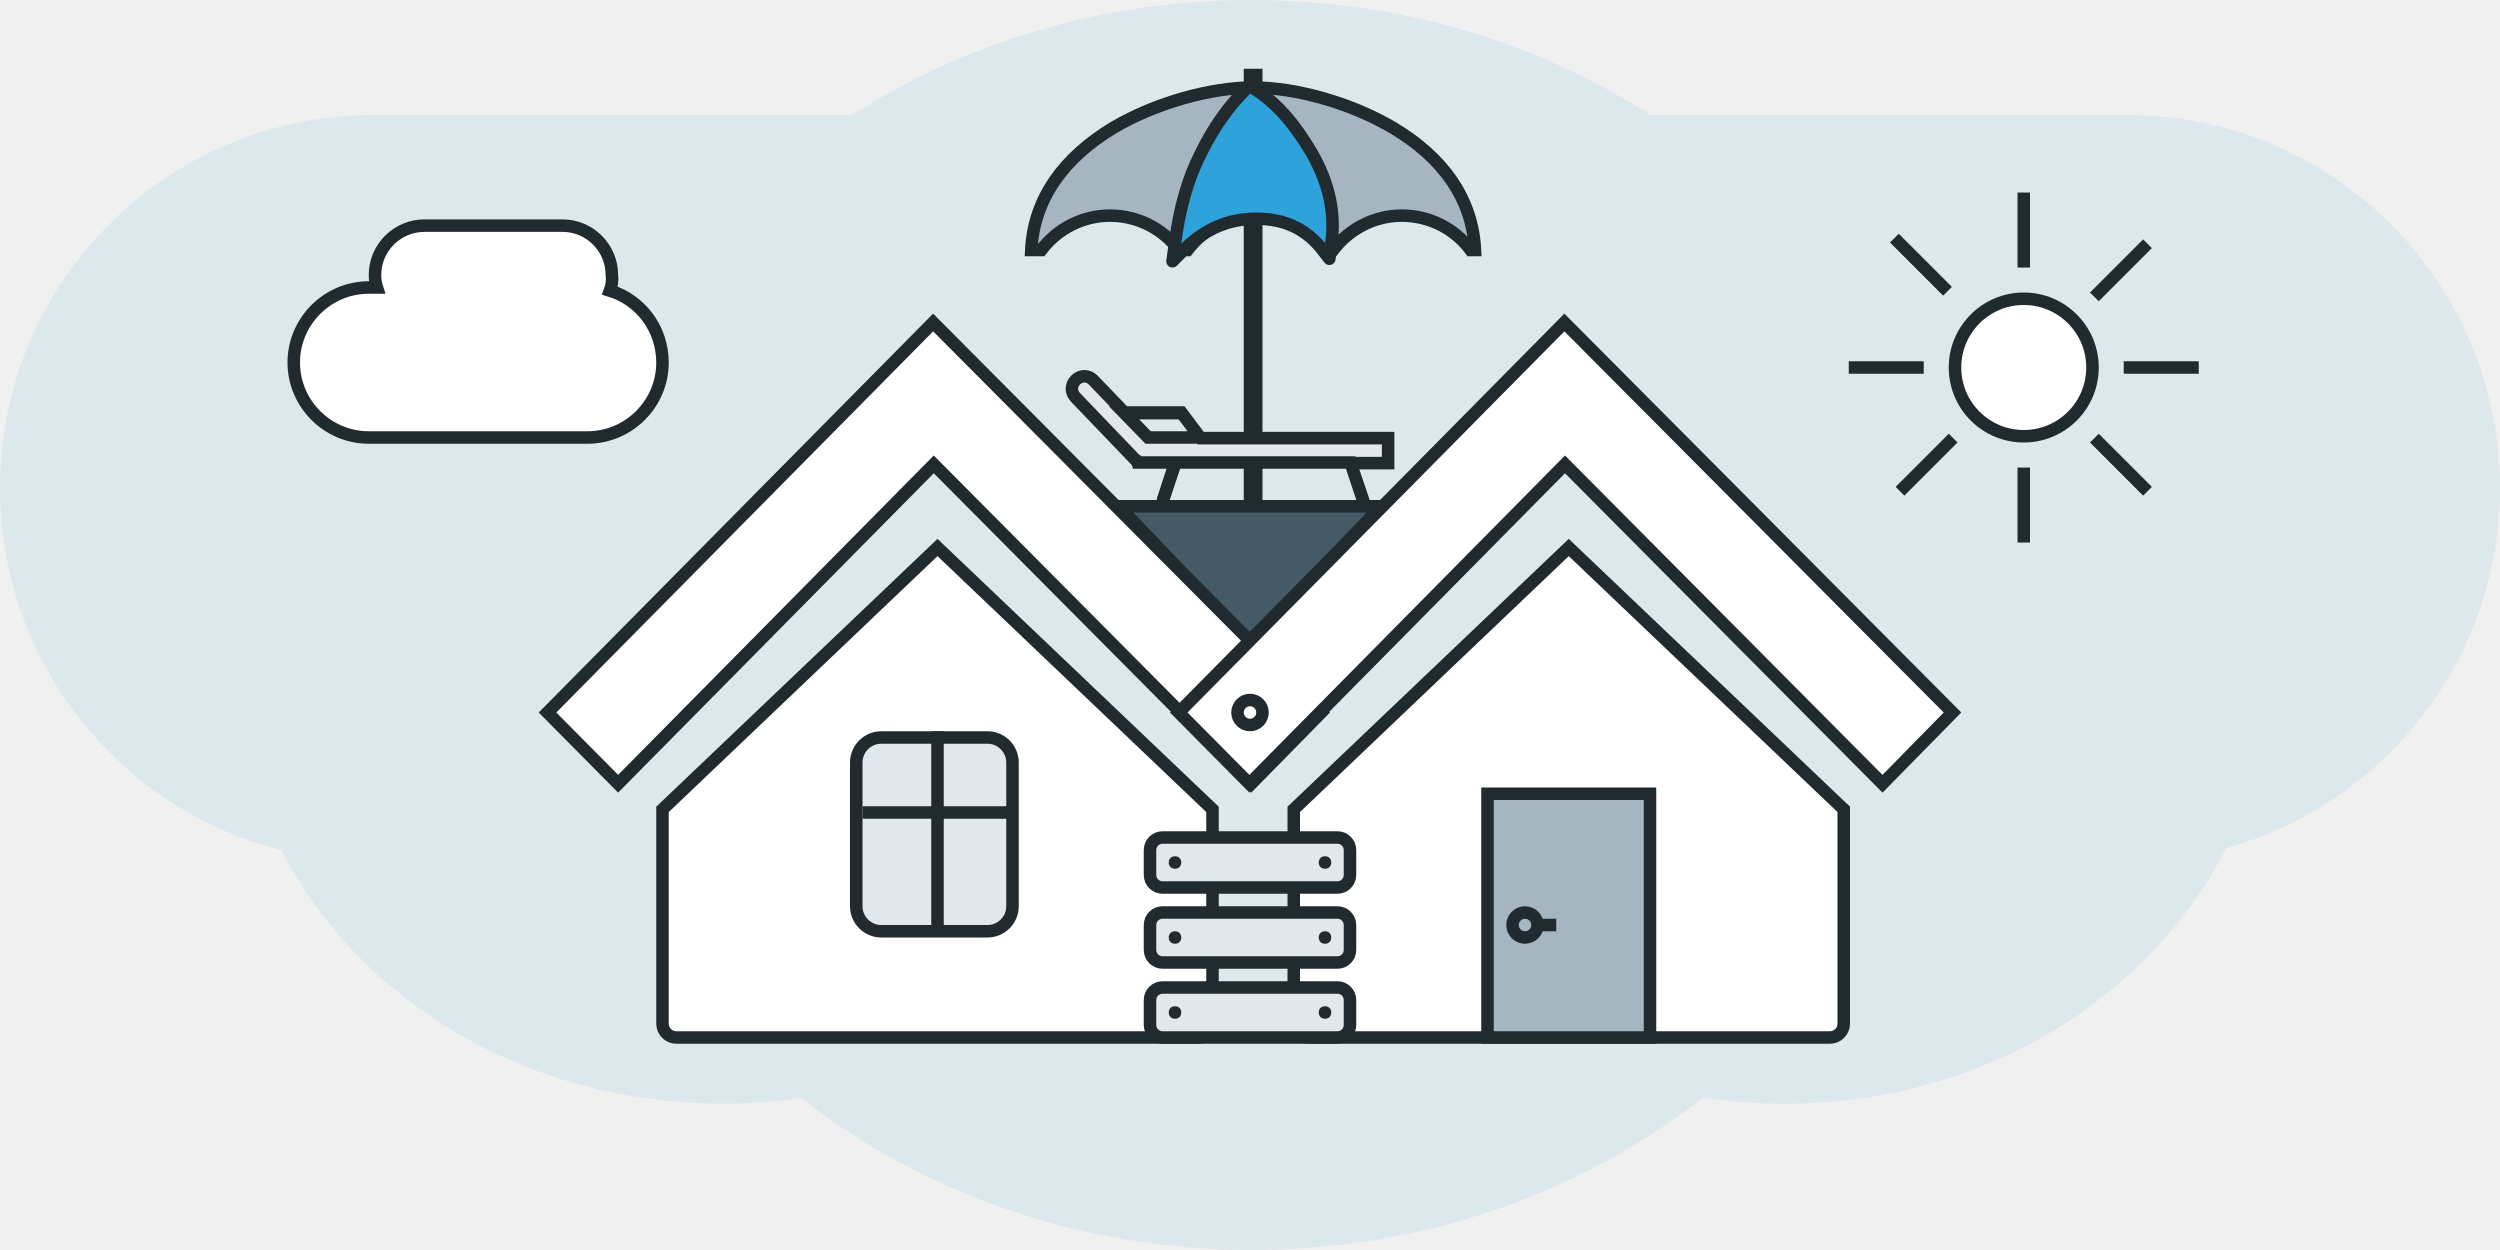
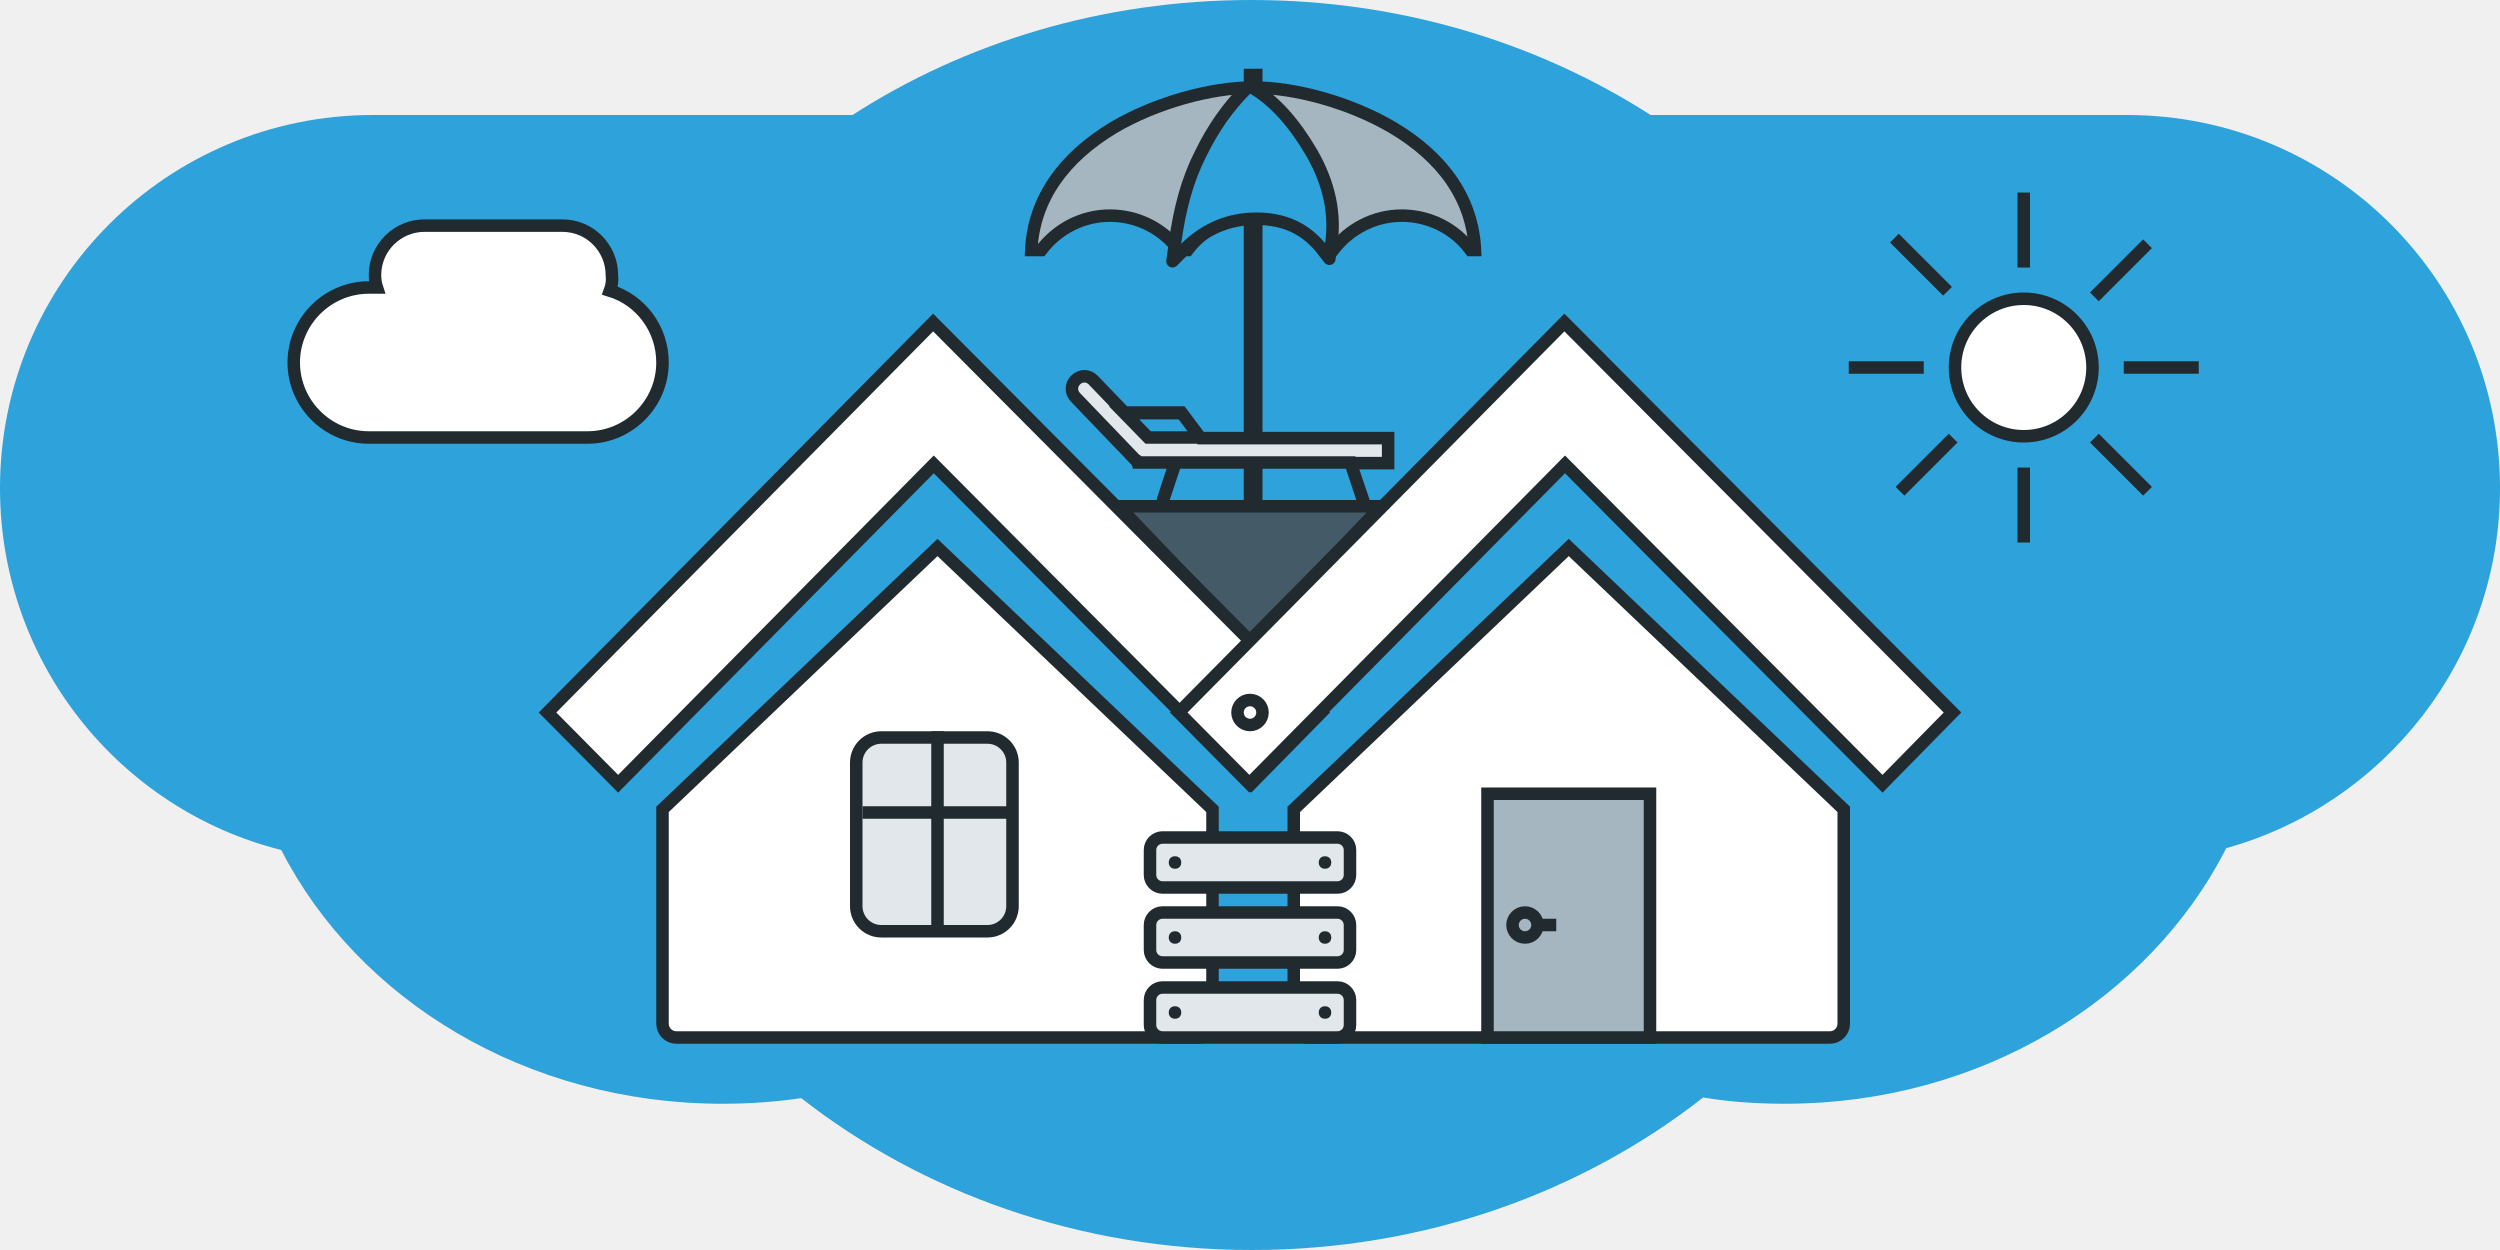
<svg xmlns="http://www.w3.org/2000/svg" viewBox="0 0 400 200" version="1.1" id="Layer_1" x="0px" y="0px" style="enable-background:new 0 0 400 200;" xml:space="preserve">
  <style type="text/css">
- 	.st0{opacity:0.1;fill-rule:evenodd;clip-rule:evenodd;fill:#2EA2DB;enable-background:new    ;}
	.st1{fill-rule:evenodd;clip-rule:evenodd;fill:#455A67;stroke:#212A2F;stroke-width:2;stroke-linejoin:round;}
	.st2{fill-rule:evenodd;clip-rule:evenodd;fill:#FFFFFF;stroke:#212A2F;stroke-width:2;}
	.st3{fill-rule:evenodd;clip-rule:evenodd;fill:#E1E7EA;stroke:#212A2F;stroke-width:2;}
	.st4{fill:none;stroke:#212A2F;stroke-width:2;}
	.st5{fill-rule:evenodd;clip-rule:evenodd;fill:#212A2F;}
	.st6{fill-rule:evenodd;clip-rule:evenodd;fill:#A5B6C0;stroke:#212A2F;stroke-width:2;}
	.st7{fill-rule:evenodd;clip-rule:evenodd;fill:#2EA2DB;stroke:#212A2F;stroke-width:2;stroke-linejoin:round;}
	.st8{fill:#212A2F;}
</style>
-   <path id="Combined-Shape" class="st0" d="M200.2,0C224,0,246,6.8,264.1,18.4l76.2,0c33,0,59.7,26.7,59.7,59.7  c0,27.5-18.6,50.6-43.8,57.6c-12.3,24.2-39.3,40.9-70.6,40.9c-4.5,0-8.9-0.3-13.1-1c-19.4,15.2-44.6,24.4-72.2,24.4  c-27.6,0-52.8-9.2-72.1-24.3c-4.1,0.6-8.3,0.9-12.6,0.9C84.2,176.6,57.3,160,45,136c-25.9-6.5-45-30-45-57.9  c0-33,26.7-59.7,59.7-59.7l76.7,0C154.4,6.8,176.4,0,200.2,0z" />
+   <path id="Combined-Shape" class="brand_element_cloud" fill="#2EA2DB" d="M200.2,0C224,0,246,6.8,264.1,18.4l76.2,0c33,0,59.7,26.7,59.7,59.7  c0,27.5-18.6,50.6-43.8,57.6c-12.3,24.2-39.3,40.9-70.6,40.9c-4.5,0-8.9-0.3-13.1-1c-19.4,15.2-44.6,24.4-72.2,24.4  c-27.6,0-52.8-9.2-72.1-24.3c-4.1,0.6-8.3,0.9-12.6,0.9C84.2,176.6,57.3,160,45,136c-25.9-6.5-45-30-45-57.9  c0-33,26.7-59.7,59.7-59.7l76.7,0C154.4,6.8,176.4,0,200.2,0z" />
  <polygon id="Path-31" class="st1" points="179,81 221,81 200,103 " />
  <path id="Home" class="st2" d="M150,87.6l44,41.9v34.3c0,1.2-1,2.2-2.2,2.2h-83.6c-1.2,0-2.2-1-2.2-2.2v-34.3L150,87.6z M149.4,74.3  l-50.5,51.1L87.6,114l61.7-62.4l62.1,62.4l-11.2,11.4L149.4,74.3z" />
  <path id="Home_1_" class="st2" d="M251,87.6l44,41.9v34.3c0,1.2-1,2.2-2.2,2.2h-83.6c-1.2,0-2.2-1-2.2-2.2v-34.3L251,87.6z   M250.4,74.3l-50.5,51.1L188.6,114l61.7-62.4l62.1,62.4l-11.2,11.4L250.4,74.3z" />
  <path id="Combined-Shape_1_" class="st3" d="M214,158c1.1,0,2,0.9,2,2v4c0,1.1-0.9,2-2,2h-28c-1.1,0-2-0.9-2-2v-4c0-1.1,0.9-2,2-2  H214z M186,146h28c1.1,0,2,0.9,2,2v4c0,1.1-0.9,2-2,2h-28c-1.1,0-2-0.9-2-2v-4C184,146.9,184.9,146,186,146z M214,134  c1.1,0,2,0.9,2,2v4c0,1.1-0.9,2-2,2h-28c-1.1,0-2-0.9-2-2v-4c0-1.1,0.9-2,2-2H214z" />
  <circle id="Oval" class="st4" cx="200" cy="114" r="2" />
  <path id="Combined-Shape_2_" class="st5" d="M212,161c0.6,0,1,0.4,1,1s-0.4,1-1,1s-1-0.4-1-1S211.4,161,212,161z M188,161  c0.6,0,1,0.4,1,1s-0.4,1-1,1s-1-0.4-1-1S187.4,161,188,161z M212,149c0.6,0,1,0.4,1,1s-0.4,1-1,1s-1-0.4-1-1S211.4,149,212,149z   M188,149c0.6,0,1,0.4,1,1s-0.4,1-1,1s-1-0.4-1-1S187.4,149,188,149z M212,137c0.6,0,1,0.4,1,1s-0.4,1-1,1s-1-0.4-1-1  S211.4,137,212,137z M188,137c0.6,0,1,0.4,1,1s-0.4,1-1,1s-1-0.4-1-1S187.4,137,188,137z" />
  <path id="Combined-Shape_3_" class="st2" d="M97.6,46.5c4.9,1.5,8.4,6.1,8.4,11.5c0,6.6-5.4,12-12,12H59c-6.6,0-12-5.4-12-12  s5.4-12,12-12l1.3,0c-0.2-0.6-0.3-1.3-0.3-2c0-4.4,3.6-7.9,7.9-7.9h22.1c4.4,0,7.9,3.6,7.9,7.9C98,44.8,97.9,45.7,97.6,46.5z" />
  <g id="Group-3" transform="translate(164, 11)">
    <rect id="Rectangle" x="35" class="st5" width="3" height="69" />
    <path id="Combined-Shape_4_" class="st6" d="M1,29l1.6,0c2.6-3.4,6.6-5.5,11-5.5c4.4,0,8.5,2.1,11,5.5H26c2.6-3.4,6.6-5.5,11-5.5   s8.5,2.1,11,5.5h1.3c2.6-3.4,6.6-5.5,11-5.5c4.4,0,8.5,2.1,11,5.5l0.7,0c-0.4-8.2-5.1-14.8-13.2-19.6C52,5.4,43.2,3,36.5,3   S21,5.4,14.2,9.4C6.2,14.2,1.4,20.8,1,29z" />
    <path id="Rectangle_1_" class="st7" d="M36.5,3.1c3.5,2.1,6.6,5.6,9.4,10.4c2.8,4.9,3.8,9.7,3.1,14.6l-0.3,2.3l-1.4-1.8   C44.7,25.5,41.4,24,37,24c-4.4,0-8.1,1.6-11.3,4.7l-2.1,2.1l0.4-2.9c0.7-5.4,2-10.2,4.1-14.3c2-4.1,4.4-7.5,7.2-10.3l0.6-0.6   L36.5,3.1z" />
  </g>
  <circle id="Oval_1_" class="st2" cx="323.8" cy="58.8" r="11" />
  <path id="Combined-Shape_5_" class="st8" d="M324.8,74.8v12h-2v-12H324.8z M311.8,69.4l1.4,1.4l-8.5,8.5l-1.4-1.4L311.8,69.4z   M335.8,69.4l8.5,8.5l-1.4,1.4l-8.5-8.5L335.8,69.4z M351.8,57.8v2h-12v-2H351.8z M307.8,57.8v2h-12v-2H307.8z M342.9,38.3l1.4,1.4  l-8.5,8.5l-1.4-1.4L342.9,38.3z M303.8,37.4l8.5,8.5l-1.4,1.4l-8.5-8.5L303.8,37.4z M324.8,30.8v12h-2v-12H324.8z" />
  <path id="Rectangle_2_" class="st3" d="M141,118h17c2.2,0,4,1.8,4,4v23c0,2.2-1.8,4-4,4h-17c-2.2,0-4-1.8-4-4v-23  C137,119.8,138.8,118,141,118z" />
  <rect id="Rectangle_3_" x="238" y="127" class="st6" width="26" height="39" />
  <path id="Combined-Shape_6_" class="st3" d="M181.6,73.5l0.3,0.2L182,74c0,0,0,0,0,0l6,0l-0.4,1.3l-1.5,4.6l0,0.1c0,0,0,0,0,0  c0,0,0,0,0,0l2-6h28l0.2,0.7l1.8,5.3l0,0.1l-2-6l1.4,0l4.6,0v-4c0,0,0,0,0,0l-30,0l-3-4l-9.1,0l-5.1-5.3c-0.8-0.8-2-0.8-2.8,0  c-0.8,0.8-0.8,2,0,2.8L181.6,73.5z M218,80C218,80,218,80,218,80C218,80,218,80,218,80L218,80z M189,66l3,4l-8.3,0l-3.9-4H189z" />
  <path id="Combined-Shape_7_" class="st8" d="M151,117v12h11v2h-11v18h-2v-18h-11v-2h11v-12H151z" />
  <path id="Combined-Shape_8_" class="st4" d="M244,150c1.1,0,2-0.9,2-2s-0.9-2-2-2s-2,0.9-2,2S242.9,150,244,150z M246,148h3" />
</svg>
